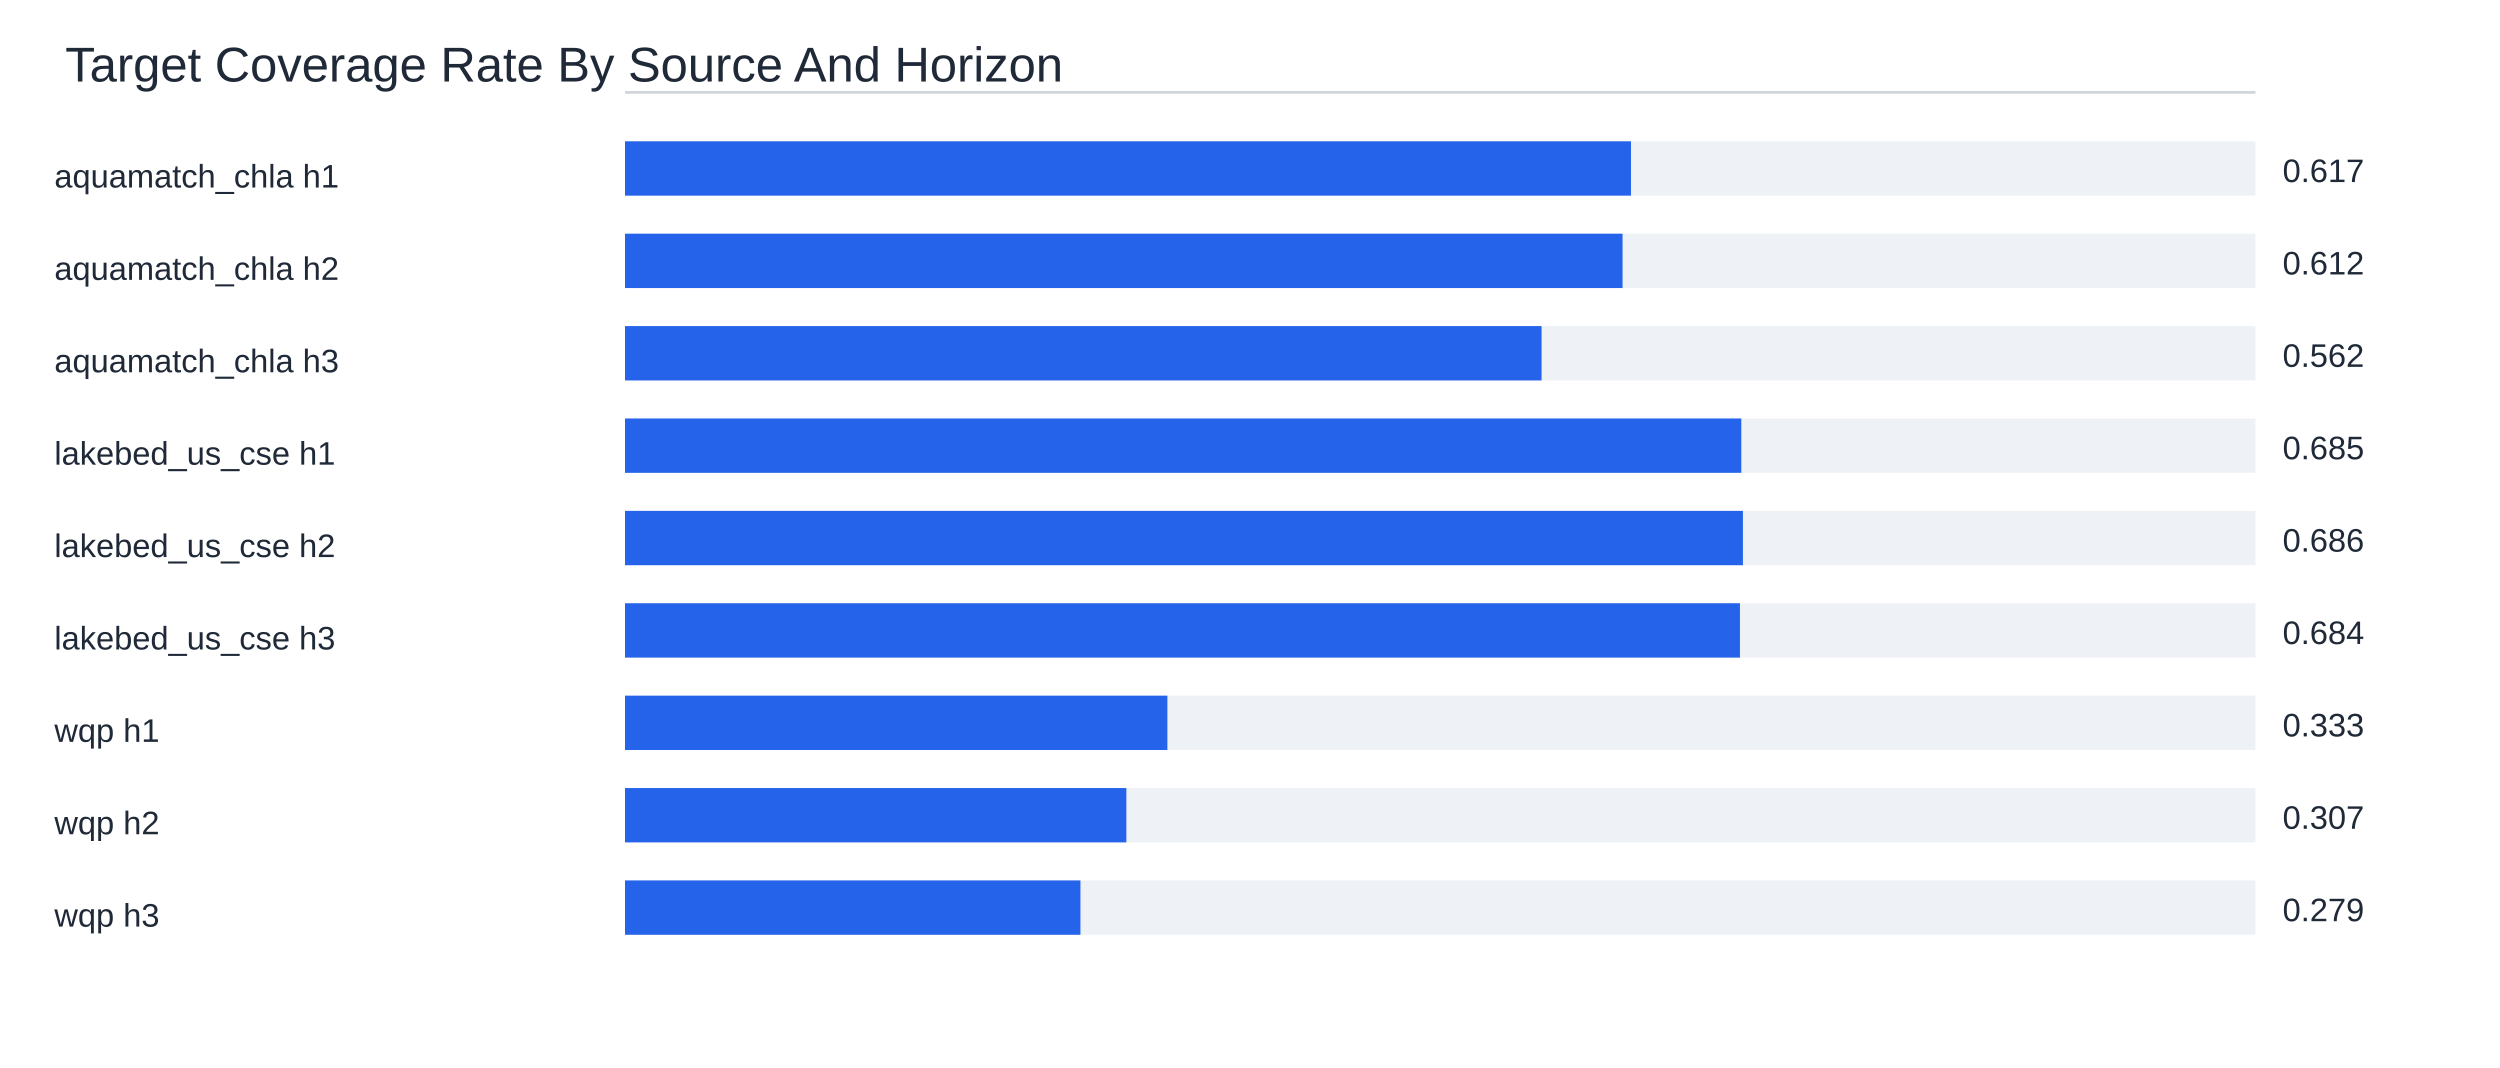
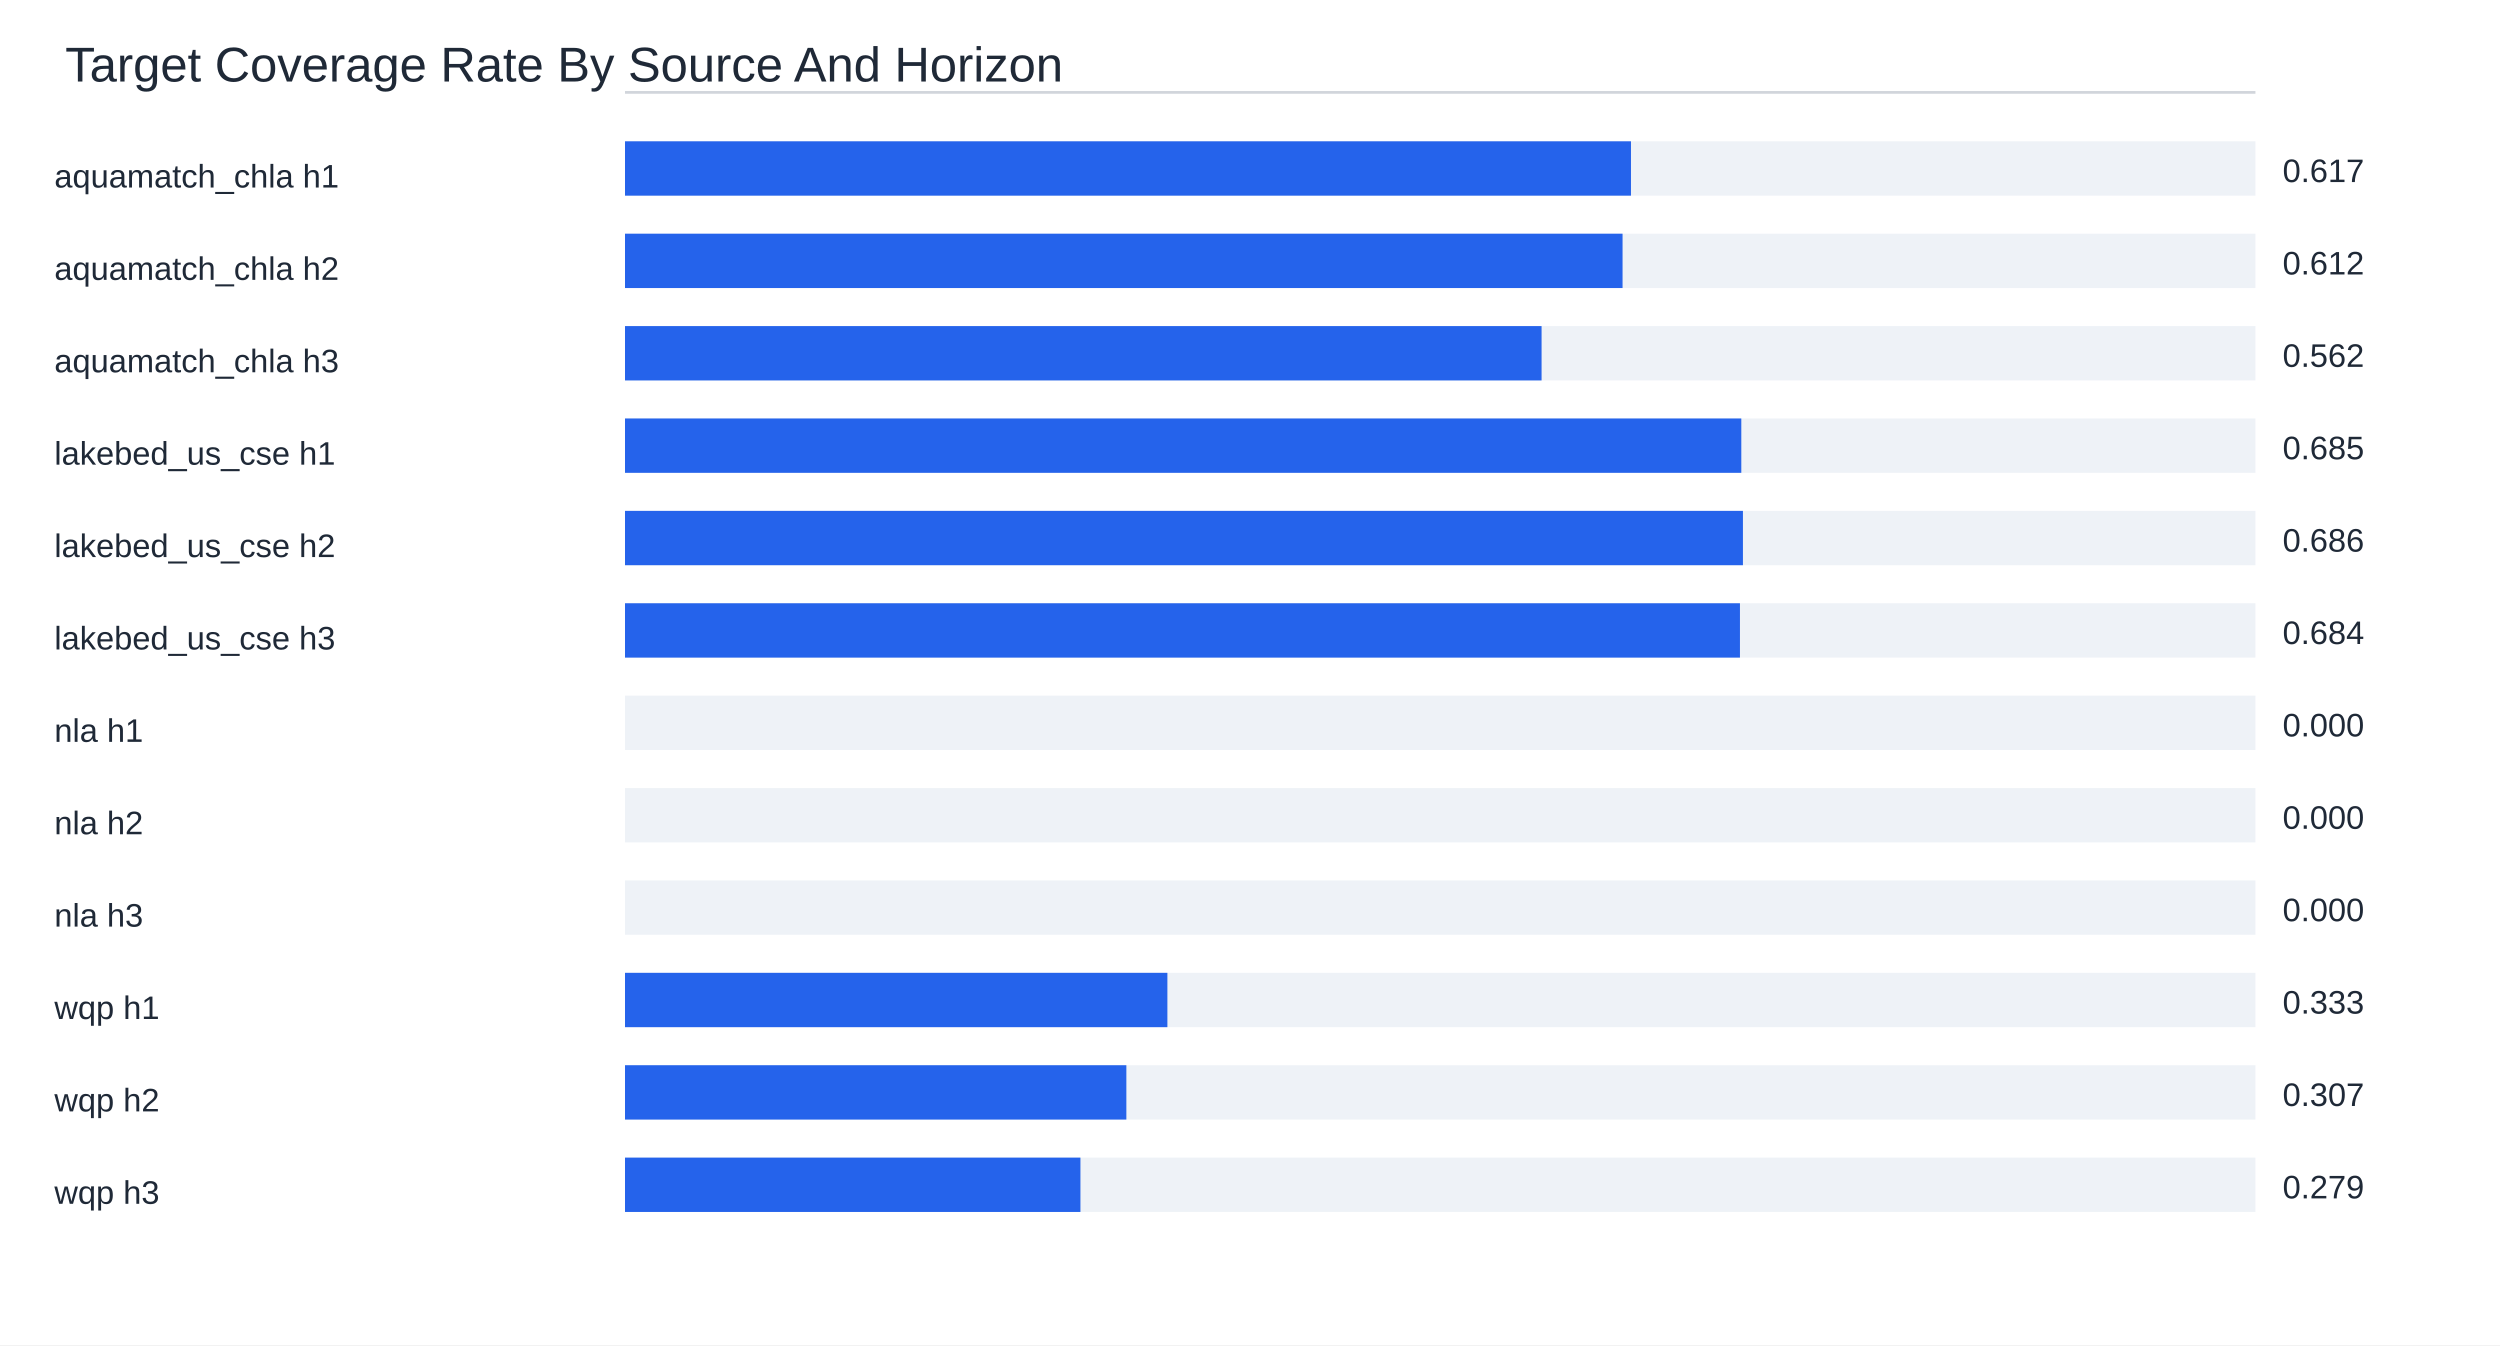
- <svg xmlns="http://www.w3.org/2000/svg" width="920" height="393" viewBox="0 0 920 393">
+ <svg xmlns="http://www.w3.org/2000/svg" width="920" height="495" viewBox="0 0 920 495">
  <rect width="100%" height="100%" fill="#ffffff" />
  <text x="24.0" y="30.0" font-family="Arial, sans-serif" font-size="18" text-anchor="start" fill="#1f2937">Target Coverage Rate By Source And Horizon</text>
  <line x1="230" y1="34" x2="830" y2="34" stroke="#d1d5db" />
  <text x="20.0" y="69.0" font-family="Arial, sans-serif" font-size="12" text-anchor="start" fill="#1f2937">aquamatch_chla h1</text>
  <rect x="230" y="52" width="600" height="20" fill="#eef2f7" />
  <rect x="230" y="52" width="370.2" height="20" fill="#2563eb" />
  <text x="840.0" y="67.0" font-family="Arial, sans-serif" font-size="12" text-anchor="start" fill="#1f2937">0.617</text>
  <text x="20.0" y="103.0" font-family="Arial, sans-serif" font-size="12" text-anchor="start" fill="#1f2937">aquamatch_chla h2</text>
  <rect x="230" y="86" width="600" height="20" fill="#eef2f7" />
  <rect x="230" y="86" width="367.1" height="20" fill="#2563eb" />
  <text x="840.0" y="101.0" font-family="Arial, sans-serif" font-size="12" text-anchor="start" fill="#1f2937">0.612</text>
  <text x="20.0" y="137.0" font-family="Arial, sans-serif" font-size="12" text-anchor="start" fill="#1f2937">aquamatch_chla h3</text>
  <rect x="230" y="120" width="600" height="20" fill="#eef2f7" />
  <rect x="230" y="120" width="337.3" height="20" fill="#2563eb" />
  <text x="840.0" y="135.0" font-family="Arial, sans-serif" font-size="12" text-anchor="start" fill="#1f2937">0.562</text>
  <text x="20.0" y="171.0" font-family="Arial, sans-serif" font-size="12" text-anchor="start" fill="#1f2937">lakebed_us_cse h1</text>
  <rect x="230" y="154" width="600" height="20" fill="#eef2f7" />
  <rect x="230" y="154" width="410.8" height="20" fill="#2563eb" />
  <text x="840.0" y="169.0" font-family="Arial, sans-serif" font-size="12" text-anchor="start" fill="#1f2937">0.685</text>
  <text x="20.0" y="205.0" font-family="Arial, sans-serif" font-size="12" text-anchor="start" fill="#1f2937">lakebed_us_cse h2</text>
  <rect x="230" y="188" width="600" height="20" fill="#eef2f7" />
  <rect x="230" y="188" width="411.4" height="20" fill="#2563eb" />
  <text x="840.0" y="203.0" font-family="Arial, sans-serif" font-size="12" text-anchor="start" fill="#1f2937">0.686</text>
  <text x="20.0" y="239.0" font-family="Arial, sans-serif" font-size="12" text-anchor="start" fill="#1f2937">lakebed_us_cse h3</text>
  <rect x="230" y="222" width="600" height="20" fill="#eef2f7" />
  <rect x="230" y="222" width="410.3" height="20" fill="#2563eb" />
  <text x="840.0" y="237.0" font-family="Arial, sans-serif" font-size="12" text-anchor="start" fill="#1f2937">0.684</text>
-   <text x="20.0" y="273.0" font-family="Arial, sans-serif" font-size="12" text-anchor="start" fill="#1f2937">wqp h1</text>
+   <text x="20.0" y="273.0" font-family="Arial, sans-serif" font-size="12" text-anchor="start" fill="#1f2937">nla h1</text>
  <rect x="230" y="256" width="600" height="20" fill="#eef2f7" />
-   <rect x="230" y="256" width="199.6" height="20" fill="#2563eb" />
-   <text x="840.0" y="271.0" font-family="Arial, sans-serif" font-size="12" text-anchor="start" fill="#1f2937">0.333</text>
-   <text x="20.0" y="307.0" font-family="Arial, sans-serif" font-size="12" text-anchor="start" fill="#1f2937">wqp h2</text>
+   <rect x="230" y="256" width="0.0" height="20" fill="#2563eb" />
+   <text x="840.0" y="271.0" font-family="Arial, sans-serif" font-size="12" text-anchor="start" fill="#1f2937">0.000</text>
+   <text x="20.0" y="307.0" font-family="Arial, sans-serif" font-size="12" text-anchor="start" fill="#1f2937">nla h2</text>
  <rect x="230" y="290" width="600" height="20" fill="#eef2f7" />
-   <rect x="230" y="290" width="184.5" height="20" fill="#2563eb" />
-   <text x="840.0" y="305.0" font-family="Arial, sans-serif" font-size="12" text-anchor="start" fill="#1f2937">0.307</text>
-   <text x="20.0" y="341.0" font-family="Arial, sans-serif" font-size="12" text-anchor="start" fill="#1f2937">wqp h3</text>
+   <rect x="230" y="290" width="0.0" height="20" fill="#2563eb" />
+   <text x="840.0" y="305.0" font-family="Arial, sans-serif" font-size="12" text-anchor="start" fill="#1f2937">0.000</text>
+   <text x="20.0" y="341.0" font-family="Arial, sans-serif" font-size="12" text-anchor="start" fill="#1f2937">nla h3</text>
  <rect x="230" y="324" width="600" height="20" fill="#eef2f7" />
-   <rect x="230" y="324" width="167.6" height="20" fill="#2563eb" />
-   <text x="840.0" y="339.0" font-family="Arial, sans-serif" font-size="12" text-anchor="start" fill="#1f2937">0.279</text>
+   <rect x="230" y="324" width="0.0" height="20" fill="#2563eb" />
+   <text x="840.0" y="339.0" font-family="Arial, sans-serif" font-size="12" text-anchor="start" fill="#1f2937">0.000</text>
+   <text x="20.0" y="375.0" font-family="Arial, sans-serif" font-size="12" text-anchor="start" fill="#1f2937">wqp h1</text>
+   <rect x="230" y="358" width="600" height="20" fill="#eef2f7" />
+   <rect x="230" y="358" width="199.6" height="20" fill="#2563eb" />
+   <text x="840.0" y="373.0" font-family="Arial, sans-serif" font-size="12" text-anchor="start" fill="#1f2937">0.333</text>
+   <text x="20.0" y="409.0" font-family="Arial, sans-serif" font-size="12" text-anchor="start" fill="#1f2937">wqp h2</text>
+   <rect x="230" y="392" width="600" height="20" fill="#eef2f7" />
+   <rect x="230" y="392" width="184.5" height="20" fill="#2563eb" />
+   <text x="840.0" y="407.0" font-family="Arial, sans-serif" font-size="12" text-anchor="start" fill="#1f2937">0.307</text>
+   <text x="20.0" y="443.0" font-family="Arial, sans-serif" font-size="12" text-anchor="start" fill="#1f2937">wqp h3</text>
+   <rect x="230" y="426" width="600" height="20" fill="#eef2f7" />
+   <rect x="230" y="426" width="167.6" height="20" fill="#2563eb" />
+   <text x="840.0" y="441.0" font-family="Arial, sans-serif" font-size="12" text-anchor="start" fill="#1f2937">0.279</text>
</svg>
